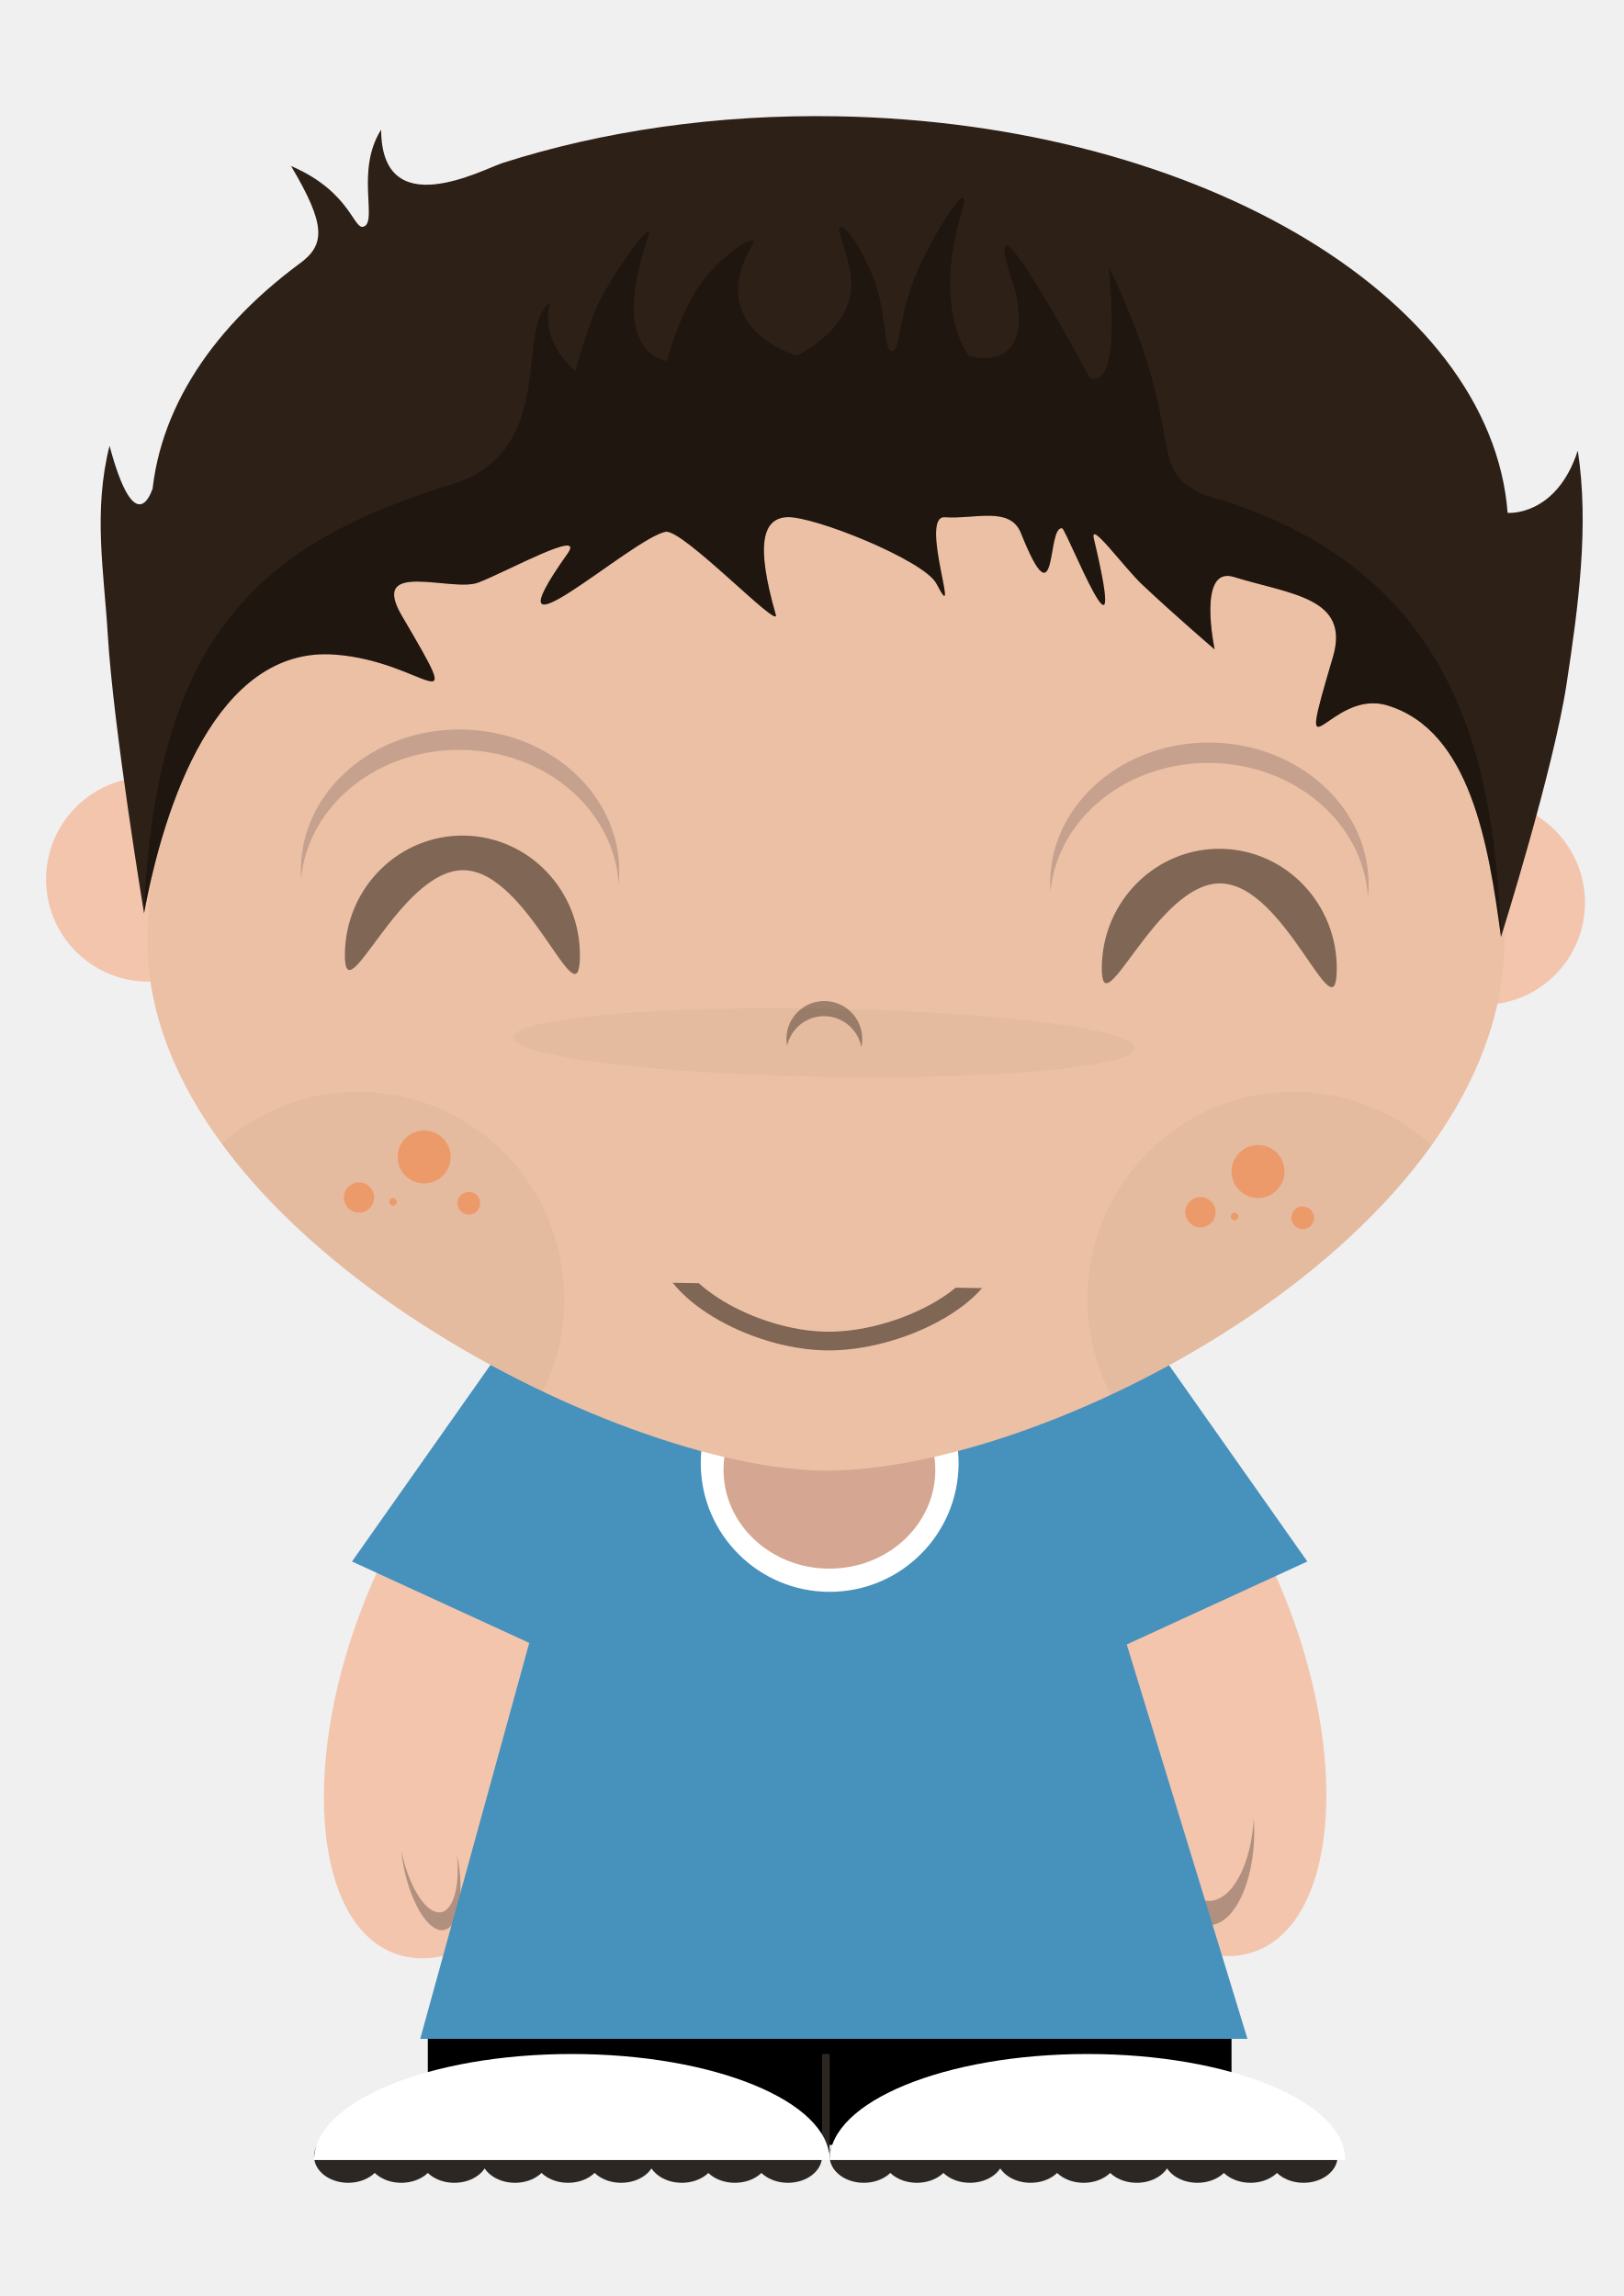
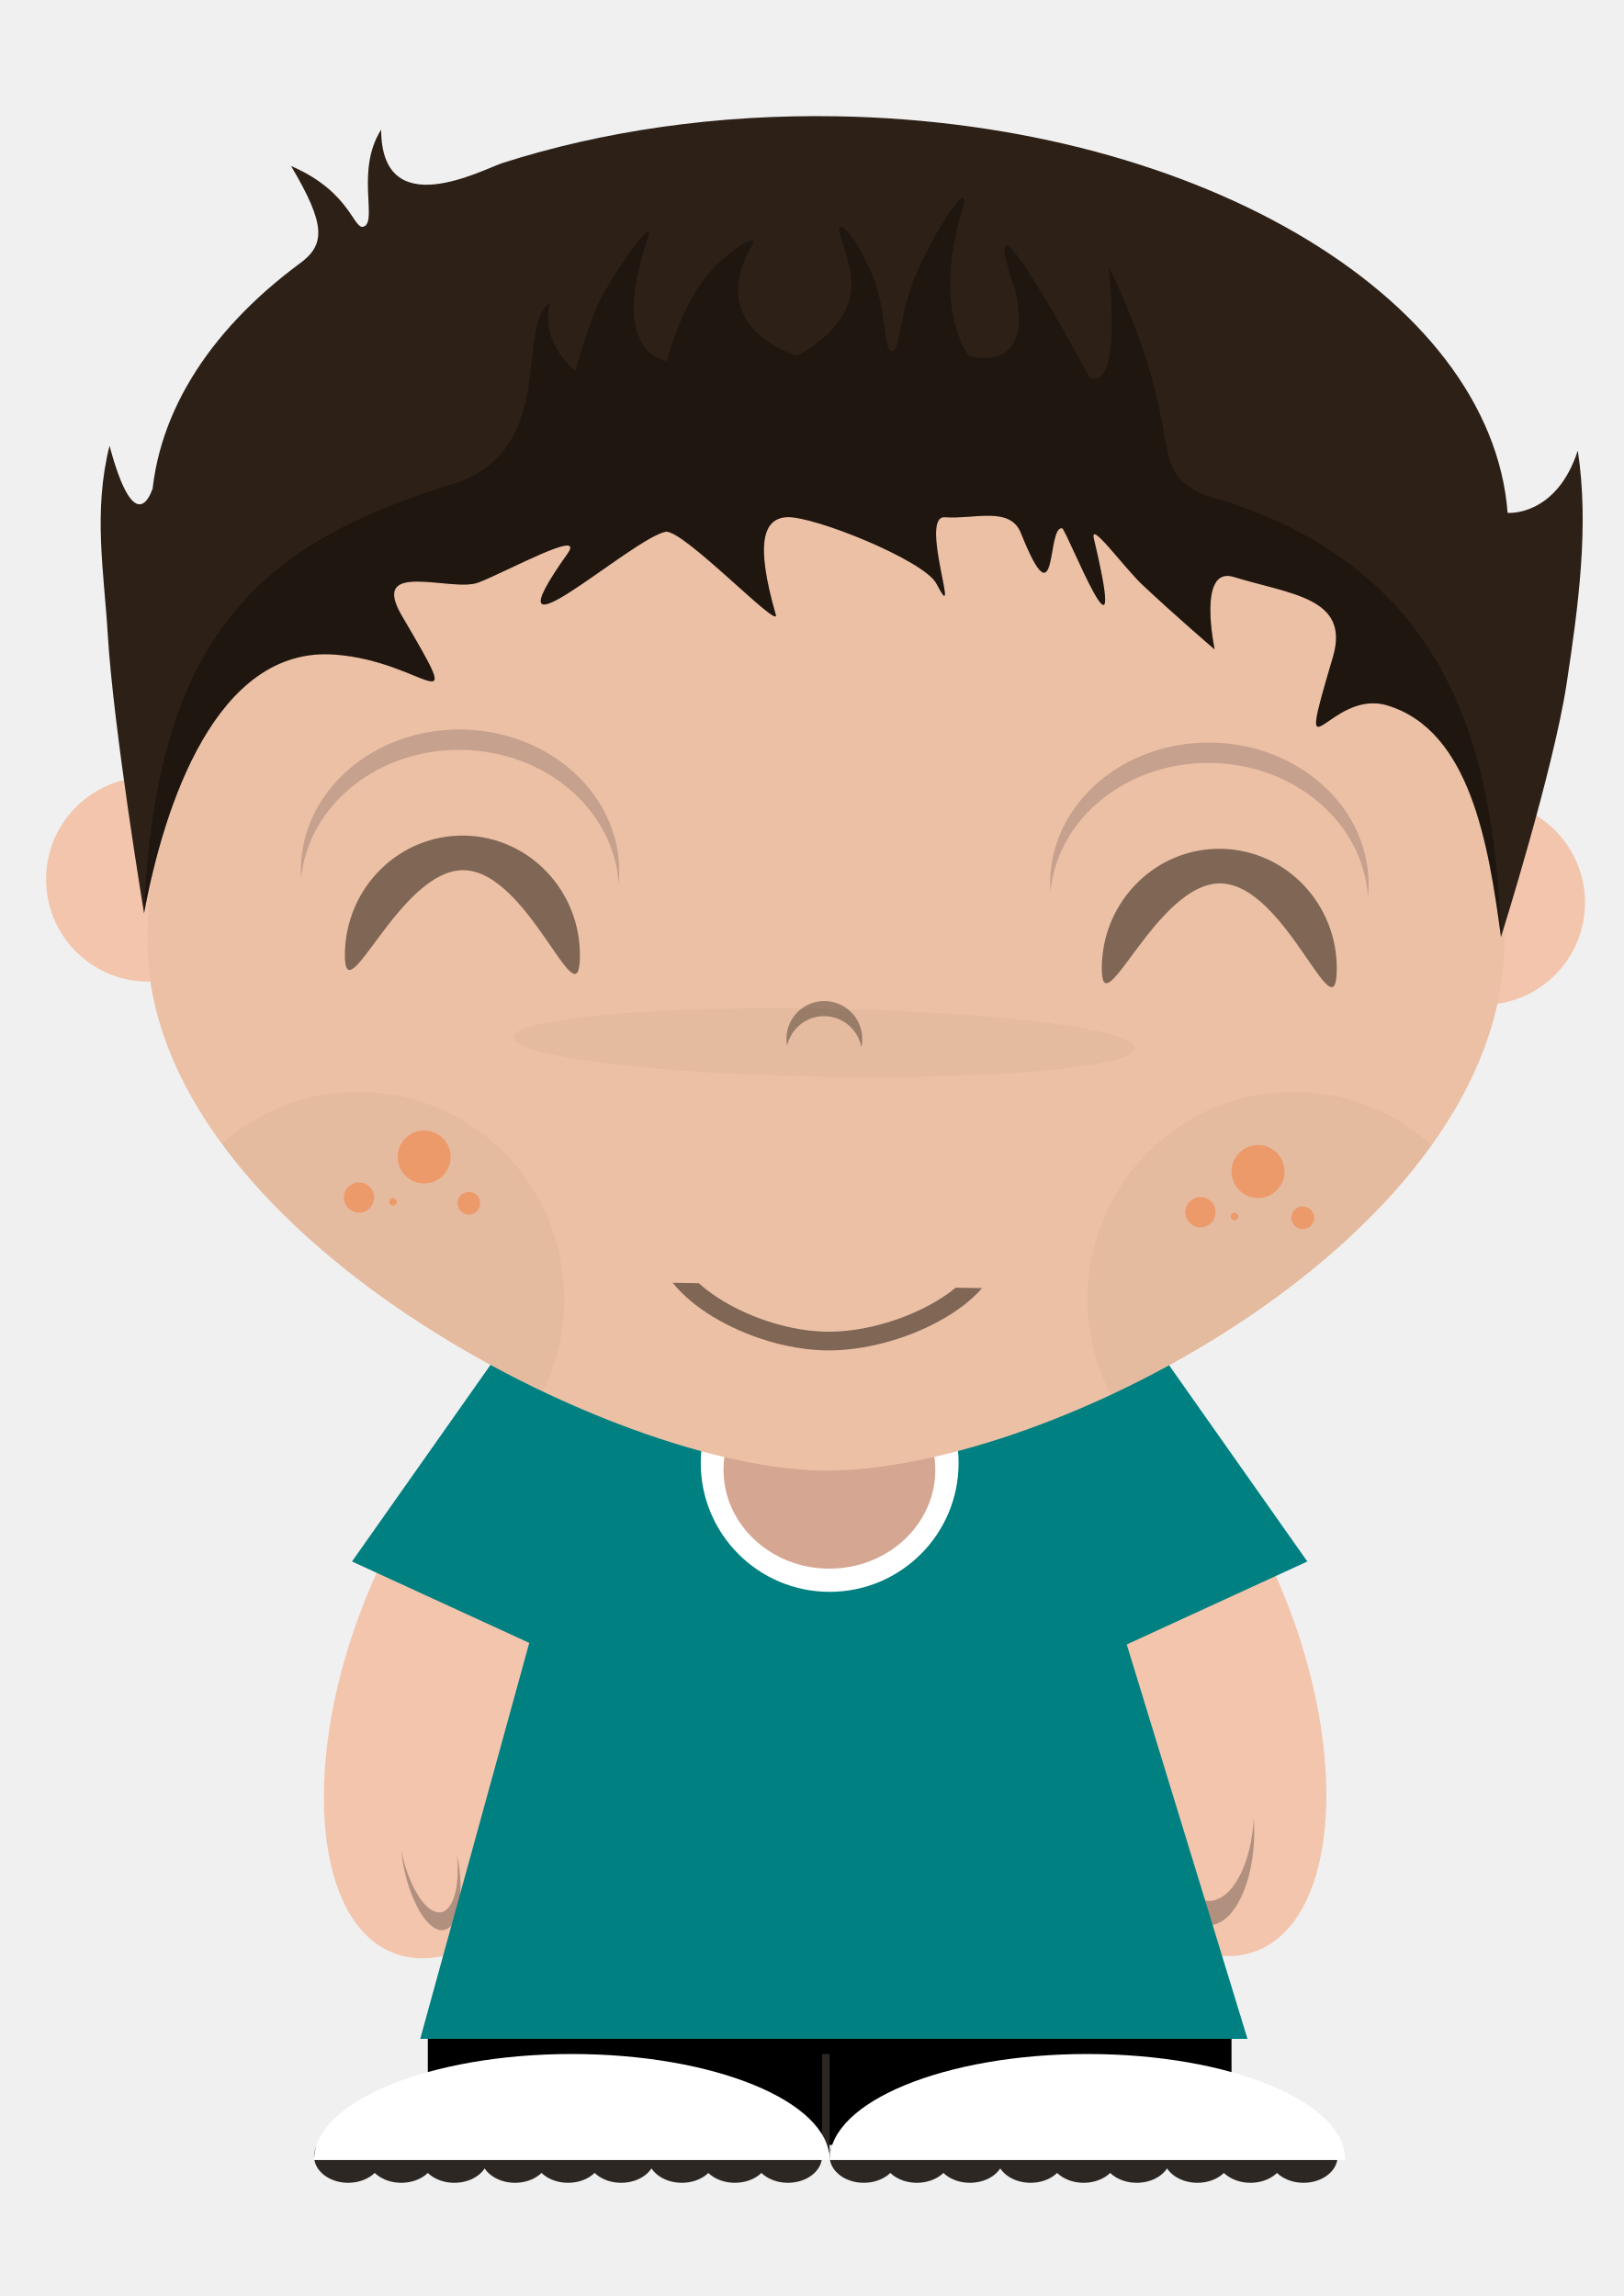
<svg xmlns="http://www.w3.org/2000/svg" width="210mm" height="297mm" viewBox="0 0 744.094 1052.362" id="svg5685" version="1.1">
  <defs id="defs5687" />
  <g id="layer1">
    <g id="g6443">
      <path style="fill:#f3c5ad;stroke:none" id="bezier2-3" d="m 279.44,631.904 c 35.95,13.457 43.003,83.309 15.732,156.054 C 267.933,860.703 216.674,908.777 180.756,895.32 144.806,881.863 137.753,811.979 165.024,739.266 192.263,666.521 243.523,618.447 279.44,631.904 Z m 0,0" />
      <path style="fill:#000000;stroke:none" id="bezier-0" d="m 196.058,927.534 0,55.583 368.309,0 0,-55.583 -368.309,0 z m 0,0" />
      <path style="fill:#1a1718;fill-opacity:0.3;stroke:none" id="bezier3-3" d="m 200.915,876.522 c -6.531,-0.428 -13.803,-12.783 -17.044,-28.372 0.132,1.347 0.308,2.706 0.529,4.076 2.704,17.467 10.663,32.012 17.779,32.481 7.144,0.453 10.67,-13.308 7.967,-30.776 -0.237,-1.399 -0.486,-2.754 -0.763,-4.093 1.605,15.475 -1.936,27.112 -8.467,26.683 l 0,0 z m 0,0" />
      <path style="fill:#f3c5ad;stroke:none" id="bezier4-9" d="m 476.8,630.898 c -35.95,13.457 -43.003,83.309 -15.732,156.054 27.239,72.745 78.498,120.819 114.416,107.362 35.95,-13.457 43.003,-83.342 15.732,-156.054 C 563.977,665.516 512.717,617.441 476.8,630.898 Z m 0,0" />
      <path style="fill:#1a1718;fill-opacity:0.3;stroke:none" id="bezier5-3" d="m 553.965,871.269 c -10.629,0 -19.34,-16.317 -20.673,-37.478 -0.13,1.82 -0.195,3.673 -0.195,5.558 0,23.793 9.329,43.068 20.835,43.068 11.507,0 20.868,-19.275 20.868,-43.068 0,-1.885 -0.098,-3.738 -0.228,-5.558 -1.3,21.128 -10.044,37.478 -20.608,37.478 l 0,0 z m 0,0" />
-       <path id="bezier6-1" d="m 599.114,715.703 -63.579,-90.265 -51.227,23.533 -4.551,-14.855 -204.486,0 -3.51,12.872 -46.871,-21.55 -63.579,90.265 81.229,37.315 -49.959,181.473 379.1,0 -55.323,-180.758 82.756,-38.03 z m 0,0" style="fill:#4791bd;fill-opacity:1;stroke:none" />
+       <path id="bezier6-1" d="m 599.114,715.703 -63.579,-90.265 -51.227,23.533 -4.551,-14.855 -204.486,0 -3.51,12.872 -46.871,-21.55 -63.579,90.265 81.229,37.315 -49.959,181.473 379.1,0 -55.323,-180.758 82.756,-38.03 z m 0,0" style="fill:#008080;fill-opacity:1;stroke:none" />
      <path style="fill:#ffffff;stroke:none" id="bezier7-0" d="m 380.196,729.614 c 32.635,0 59.093,-26.426 59.093,-59.028 0,-32.602 -26.459,-59.028 -59.093,-59.028 -32.602,0 -59.061,26.426 -59.061,59.028 0,32.602 26.459,59.028 59.061,59.028 z m 0,0" />
      <path style="fill:#d5a691;stroke:none" id="bezier8-1" d="m 380.099,718.985 c 26.816,0 48.529,-20.283 48.529,-45.279 0,-24.996 -21.713,-45.246 -48.529,-45.246 -26.816,0 -48.529,20.25 -48.529,45.246 0,24.996 21.713,45.279 48.529,45.279 z m 0,0" />
      <path style="fill:#2c2723;stroke:none" id="bezier18-1" d="m 376.718,941.446 0,45.149 3.478,0 0,-45.149 -3.478,0 z m 0,0" />
      <path style="fill:#2c2723;stroke:none" id="bezier30-5" d="m 159.556,1000.475 c 8.646,0 15.635,-5.428 15.635,-12.157 0,-6.696 -6.988,-12.157 -15.635,-12.157 -8.614,0 -15.635,5.461 -15.635,12.157 0,6.728 7.021,12.157 15.635,12.157 z m 0,0" />
      <path style="fill:#2c2723;stroke:none" id="bezier31-9" d="m 183.901,1000.475 c 8.614,0 15.635,-5.428 15.635,-12.157 0,-6.696 -7.021,-12.157 -15.635,-12.157 -8.646,0 -15.635,5.461 -15.635,12.157 0,6.728 6.988,12.157 15.635,12.157 z m 0,0" />
      <path style="fill:#2c2723;stroke:none" id="bezier32-9" d="m 208.215,1000.475 c 8.646,0 15.635,-5.428 15.635,-12.157 0,-6.696 -6.988,-12.157 -15.635,-12.157 -8.646,0 -15.635,5.461 -15.635,12.157 0,6.728 6.988,12.157 15.635,12.157 z m 0,0" />
      <path style="fill:#2c2723;stroke:none" id="bezier33-8" d="m 236.006,1000.475 c 8.646,0 15.635,-5.428 15.635,-12.157 0,-6.696 -6.988,-12.157 -15.635,-12.157 -8.646,0 -15.635,5.461 -15.635,12.157 0,6.728 6.988,12.157 15.635,12.157 z m 0,0" />
      <path style="fill:#2c2723;stroke:none" id="bezier34-7" d="m 260.32,1000.475 c 8.646,0 15.635,-5.428 15.635,-12.157 0,-6.696 -6.988,-12.157 -15.635,-12.157 -8.614,0 -15.635,5.461 -15.635,12.157 0,6.728 7.021,12.157 15.635,12.157 z m 0,0" />
      <path style="fill:#2c2723;stroke:none" id="bezier35-5" d="m 284.665,1000.475 c 8.614,0 15.635,-5.428 15.635,-12.157 0,-6.696 -7.021,-12.157 -15.635,-12.157 -8.646,0 -15.635,5.461 -15.635,12.157 0,6.728 6.988,12.157 15.635,12.157 z m 0,0" />
      <path style="fill:#2c2723;stroke:none" id="bezier36-3" d="m 312.457,1000.475 c 8.646,0 15.635,-5.428 15.635,-12.157 0,-6.696 -6.988,-12.157 -15.635,-12.157 -8.646,0 -15.635,5.461 -15.635,12.157 0,6.728 6.988,12.157 15.635,12.157 z m 0,0" />
      <path style="fill:#2c2723;stroke:none" id="bezier37-3" d="m 336.77,1000.475 c 8.646,0 15.635,-5.428 15.635,-12.157 0,-6.696 -6.988,-12.157 -15.635,-12.157 -8.646,0 -15.635,5.461 -15.635,12.157 0,6.728 6.988,12.157 15.635,12.157 z m 0,0" />
      <path style="fill:#2c2723;stroke:none" id="bezier38-7" d="m 361.084,1000.475 c 8.646,0 15.635,-5.428 15.635,-12.157 0,-6.696 -6.988,-12.157 -15.635,-12.157 -8.614,0 -15.635,5.461 -15.635,12.157 0,6.728 7.021,12.157 15.635,12.157 z m 0,0" />
      <path style="fill:#2c2723;stroke:none" id="bezier39-5" d="m 395.831,1000.475 c 8.646,0 15.635,-5.428 15.635,-12.157 0,-6.696 -6.988,-12.157 -15.635,-12.157 -8.614,0 -15.635,5.461 -15.635,12.157 0,6.728 7.021,12.157 15.635,12.157 z m 0,0" />
      <path style="fill:#2c2723;stroke:none" id="bezier40-1" d="m 420.177,1000.475 c 8.614,0 15.635,-5.428 15.635,-12.157 0,-6.696 -7.021,-12.157 -15.635,-12.157 -8.646,0 -15.635,5.461 -15.635,12.157 0,6.728 6.988,12.157 15.635,12.157 z m 0,0" />
      <path style="fill:#2c2723;stroke:none" id="bezier41-6" d="m 444.49,1000.475 c 8.646,0 15.635,-5.428 15.635,-12.157 0,-6.696 -6.988,-12.157 -15.635,-12.157 -8.646,0 -15.635,5.461 -15.635,12.157 0,6.728 6.988,12.157 15.635,12.157 z m 0,0" />
      <path style="fill:#2c2723;stroke:none" id="bezier42-5" d="m 472.281,1000.475 c 8.646,0 15.635,-5.428 15.635,-12.157 0,-6.696 -6.988,-12.157 -15.635,-12.157 -8.646,0 -15.635,5.461 -15.635,12.157 0,6.728 6.988,12.157 15.635,12.157 z m 0,0" />
      <path style="fill:#2c2723;stroke:none" id="bezier43-0" d="m 496.595,1000.475 c 8.646,0 15.635,-5.428 15.635,-12.157 0,-6.696 -6.988,-12.157 -15.635,-12.157 -8.614,0 -15.635,5.461 -15.635,12.157 0,6.728 7.021,12.157 15.635,12.157 z m 0,0" />
      <path style="fill:#2c2723;stroke:none" id="bezier44-1" d="m 520.941,1000.475 c 8.614,0 15.635,-5.428 15.635,-12.157 0,-6.696 -7.021,-12.157 -15.635,-12.157 -8.646,0 -15.635,5.461 -15.635,12.157 0,6.728 6.988,12.157 15.635,12.157 z m 0,0" />
      <path style="fill:#2c2723;stroke:none" id="bezier45-2" d="m 548.732,1000.475 c 8.614,0 15.635,-5.428 15.635,-12.157 0,-6.696 -7.021,-12.157 -15.635,-12.157 -8.646,0 -15.635,5.461 -15.635,12.157 0,6.728 6.988,12.157 15.635,12.157 z m 0,0" />
      <path style="fill:#2c2723;stroke:none" id="bezier46-9" d="m 573.045,1000.475 c 8.646,0 15.635,-5.428 15.635,-12.157 0,-6.696 -6.988,-12.157 -15.635,-12.157 -8.646,0 -15.635,5.461 -15.635,12.157 0,6.728 6.988,12.157 15.635,12.157 z m 0,0" />
      <path style="fill:#2c2723;stroke:none" id="bezier47-9" d="m 597.359,1000.475 c 8.646,0 15.635,-5.428 15.635,-12.157 0,-6.696 -6.988,-12.157 -15.635,-12.157 -8.614,0 -15.635,5.461 -15.635,12.157 0,6.728 7.021,12.157 15.635,12.157 z m 0,0" />
      <path style="fill:#ffffff;stroke:none" id="bezier49-0" d="m 262.075,941.446 c -65.269,0 -118.154,21.746 -118.154,48.594 l 236.275,0 c 0,-26.849 -52.885,-48.594 -118.121,-48.594 l 0,0 z m 0,0" />
      <path style="fill:#ffffff;stroke:none" id="bezier50-0" d="m 498.35,941.446 c -65.237,0 -118.154,21.746 -118.154,48.594 l 236.275,0 c 0,-26.849 -52.885,-48.594 -118.121,-48.594 l 0,0 z m 0,0" />
    </g>
    <g id="g6417">
      <path style="fill:#f3c5ad;stroke:none" id="bezier9-4" d="m 67.191,449.922 c 25.902,0.452 47.263,-20.176 47.715,-46.046 0.452,-25.902 -20.176,-47.263 -46.078,-47.715 -25.902,-0.452 -47.263,20.176 -47.715,46.078 -0.452,25.87 20.177,47.231 46.079,47.683 z m 0,0" />
      <path style="fill:#f3c5ad;stroke:none" id="bezier10-5" d="m 678.637,460.595 c 25.902,0.452 47.263,-20.176 47.715,-46.046 0.452,-25.902 -20.176,-47.263 -46.078,-47.715 -25.902,-0.452 -47.263,20.176 -47.715,46.078 -0.452,25.87 20.177,47.231 46.079,47.683 z m 0,0" />
      <path id="bezier11-6" d="m 378.473,674.064 c 104.889,-0.007 310.971,-108.858 310.971,-243.101 0,-134.244 -139.217,-243.069 -310.971,-243.069 -171.754,0 -310.971,108.825 -310.971,243.069 0,134.244 215.252,243.107 310.971,243.101 z" style="fill:#ebc0a5;fill-opacity:1;stroke:none" />
      <path style="fill:#0a0a0a;fill-opacity:0.031;stroke:none" d="m 592.776,500.426 c -52.17,0 -94.428,42.518 -94.428,94.98 0,15.847 3.917,30.748 10.742,43.881 56.697,-26.513 112.761,-66.544 146.969,-114.35 -16.745,-15.221 -38.922,-24.512 -63.282,-24.512 z" id="bezier29-2" />
      <path style="fill:#0a0a0a;fill-opacity:0.031;stroke:none" d="m 164.173,500.426 c -23.987,0 -45.868,8.999 -62.52,23.807 34.664,47.208 91.057,86.867 147.038,113.512 6.329,-12.749 9.904,-27.118 9.904,-42.338 0,-52.462 -42.285,-94.98 -94.422,-94.98 z" id="bezier28-4" />
      <path id="bezier12-3" d="m 265.756,438.759 c -0.529,30.322 -23.434,-39.388 -53.172,-39.907 -29.737,-0.519 -55.061,68.349 -54.532,38.027 0.528,-30.257 25.072,-54.406 54.809,-53.887 29.737,0.519 53.423,25.51 52.895,55.767 l 0,0 z m 0,0" style="opacity:0.65;fill:#2d2017;fill-opacity:0.863;stroke:none;stroke-width:8.573;stroke-miterlimit:4;stroke-dasharray:none" />
      <path id="bezier13-5" d="m 612.596,444.813 c -0.529,30.322 -23.434,-39.388 -53.172,-39.907 -29.737,-0.519 -55.029,68.35 -54.499,38.028 0.528,-30.257 25.039,-54.406 54.776,-53.887 29.737,0.519 53.423,25.51 52.895,55.767 l 0,0 z m 0,0" style="opacity:0.65;fill:#2d2017;fill-opacity:0.863;stroke:none;stroke-width:8.573;stroke-miterlimit:4;stroke-dasharray:none" />
      <path id="bezier14-7" d="m 555.186,349.696 c 38.512,0.672 69.574,27.71 71.685,61.361 0.157,-1.525 0.281,-3.083 0.309,-4.643 0.625,-35.782 -31.531,-65.342 -71.831,-66.045 -40.267,-0.703 -73.468,27.716 -74.092,63.498 -0.027,1.56 0.043,3.122 0.146,4.651 3.283,-33.525 35.271,-59.494 73.783,-58.822 l 0,0 z m 0,0" style="opacity:0.65;fill:#b29080;fill-opacity:1;stroke:none;stroke-width:8.573;stroke-miterlimit:4;stroke-dasharray:none" />
      <path id="bezier15-4" d="m 211.792,343.702 c 38.544,0.673 69.607,27.71 71.718,61.362 0.124,-1.526 0.249,-3.084 0.276,-4.644 0.625,-35.782 -31.531,-65.342 -71.831,-66.045 -40.267,-0.703 -73.435,27.717 -74.06,63.499 -0.027,1.56 0.011,3.121 0.114,4.651 3.283,-33.525 35.271,-59.494 73.783,-58.822 l 0,0 z m 0,0" style="opacity:0.65;fill:#b29080;fill-opacity:1;stroke:none;stroke-width:8.573;stroke-miterlimit:4;stroke-dasharray:none" />
      <path id="bezier16-3" d="m 69.499,245.055 c -0.234,-3.353 -0.338,-6.735 -0.279,-10.115 0.757,-43.354 25.991,-82.836 67.689,-113.837 12.389,-8.807 12.548,-17.908 -3.531,-45.02 28.058,12.079 28.651,30.391 33.641,27.617 5.786,-2.92 -4.011,-25.951 7.655,-44.283 0.122,43.51 46.413,18.26 55.796,15.238 45.376,-14.487 97.56,-22.322 153.005,-21.354 168.543,2.942 304.316,85.968 307.695,186.676 L 69.777,229.13 Z" style="fill:#2d2017;fill-opacity:1;stroke:none" />
      <path id="bezier17-7" d="M 691.254,235.069 69.798,224.222 c 0,0 -7.579,24.953 -19.603,-19.903 -7.582,30.261 -2.54,57.695 -0.812,86.467 2.576,42.896 16.632,127.841 16.632,127.841 9.074,-49.044 32.876,-122.52 87.257,-118.612 41.857,3.008 61.764,34.817 30.932,-17.691 -15.397,-26.222 22.843,-10.699 34.948,-15.305 13.202,-5.024 49.393,-25.168 40.962,-13.285 -40.204,56.67 29.681,-7.325 44.944,-9.994 7.874,-1.377 52.669,45.669 50.443,37.944 -9.508,-32.988 -5.635,-43.919 4.928,-44.64 12.021,-0.821 63.172,19.805 68.7,30.447 11.849,22.808 -8.2,-31.277 3.863,-30.423 13.69,0.969 29.899,-5.189 34.868,7.257 17.103,42.842 11.663,-3.707 18.92,-2.168 1.934,0.41 31.296,75.487 14.518,4.845 -2.151,-9.056 13.695,12.994 22.239,21.034 15.771,14.839 33.095,29.611 33.095,29.611 0,0 -8.191,-38.439 8.808,-33.201 26.071,8.034 53.497,9.383 45.386,36.755 -18.167,61.309 -1.994,13.897 25.055,22.153 37.899,11.568 46.319,63.742 51.982,106.128 0,0 24.079,-76.617 30.08,-116.163 5.346,-35.233 10.404,-72.472 5.109,-106.787 -9.818,30.157 -31.795,28.538 -31.795,28.538 z" style="fill:#2d2017;fill-opacity:1;stroke:none" />
      <path id="bezier19-4" d="m 377.933,465.749 c 8.417,0.147 15.333,6.249 16.787,14.207 0.247,-1.134 0.397,-2.269 0.418,-3.471 0.167,-9.587 -7.464,-17.49 -17.084,-17.658 -9.587,-0.167 -17.49,7.464 -17.658,17.052 -0.021,1.202 0.089,2.342 0.297,3.484 1.731,-7.902 8.855,-13.759 17.24,-13.613 l 0,0 z m 0,0" style="opacity:0.65;fill:#2d2017;fill-opacity:0.627;stroke:none;stroke-width:8.573;stroke-miterlimit:4;stroke-dasharray:none" />
      <path style="fill:#f6742c;fill-opacity:0.455;stroke:none" id="bezier20-5" d="m 576.313,549.12 c 6.727,0.117 12.25,-5.248 12.367,-11.943 0.117,-6.727 -5.215,-12.25 -11.943,-12.367 -6.727,-0.117 -12.25,5.215 -12.367,11.943 -0.117,6.695 5.215,12.25 11.943,12.367 z m 0,0" />
      <path style="fill:#f6742c;fill-opacity:0.455;stroke:none" id="bezier21-7" d="m 596.903,563.361 c 2.892,0.051 5.273,-2.249 5.323,-5.109 0.051,-2.892 -2.249,-5.241 -5.142,-5.291 -2.86,-0.05 -5.24,2.217 -5.291,5.109 -0.05,2.86 2.249,5.241 5.109,5.291 z m 0,0" />
      <path style="fill:#f6742c;fill-opacity:0.455;stroke:none" id="bezier22-3" d="m 550.006,562.542 c 3.835,0.067 7.009,-2.999 7.076,-6.834 0.067,-3.835 -2.999,-6.977 -6.834,-7.044 -3.835,-0.067 -7.009,2.966 -7.076,6.801 -0.067,3.835 2.999,7.009 6.833,7.076 z m 0,0" />
      <path style="fill:#f6742c;fill-opacity:0.455;stroke:none" id="bezier23-6" d="m 565.699,559.338 c 0.975,0.017 1.769,-0.749 1.785,-1.692 0.017,-0.975 -0.749,-1.769 -1.724,-1.786 -0.942,-0.016 -1.736,0.75 -1.753,1.725 -0.016,0.942 0.75,1.736 1.692,1.753 z m 0,0" />
      <path style="fill:#f6742c;fill-opacity:0.455;stroke:none" id="bezier24-8" d="m 194.151,542.449 c 6.727,0.117 12.25,-5.248 12.367,-11.943 0.117,-6.727 -5.215,-12.25 -11.943,-12.367 -6.695,-0.117 -12.25,5.215 -12.367,11.943 -0.117,6.695 5.248,12.25 11.943,12.367 z m 0,0" />
      <path style="fill:#f6742c;fill-opacity:0.455;stroke:none" id="bezier25-5" d="m 214.773,556.691 c 2.86,0.05 5.241,-2.249 5.291,-5.109 0.051,-2.892 -2.249,-5.241 -5.109,-5.291 -2.892,-0.051 -5.273,2.216 -5.323,5.109 -0.05,2.86 2.249,5.241 5.142,5.291 z m 0,0" />
      <path style="fill:#f6742c;fill-opacity:0.455;stroke:none" id="bezier26-6" d="m 164.399,555.811 c 3.835,0.067 6.977,-2.999 7.044,-6.834 0.067,-3.835 -2.967,-6.976 -6.802,-7.043 -3.835,-0.067 -7.009,2.966 -7.076,6.801 -0.067,3.835 2.999,7.009 6.833,7.076 z m 0,0" />
      <path style="fill:#f6742c;fill-opacity:0.455;stroke:none" id="bezier27-4" d="m 180.092,552.607 c 0.942,0.016 1.736,-0.75 1.753,-1.692 0.017,-0.975 -0.749,-1.769 -1.692,-1.785 -0.975,-0.017 -1.769,0.749 -1.786,1.724 -0.017,0.942 0.75,1.736 1.725,1.753 z m 0,0" />
      <path id="bezier48-0" d="m 377.447,493.536 c 78.681,1.373 142.568,-4.501 142.718,-13.146 0.15,-8.612 -63.492,-16.713 -142.173,-18.086 -78.649,-1.373 -142.535,4.502 -142.685,13.114 -0.151,8.645 63.491,16.745 142.14,18.118 z m 0,0" style="fill:#191919;fill-opacity:0.031;stroke:none" />
      <path style="fill:#000000;fill-opacity:0.31;stroke:none" d="m 552.244,226.927 c -28.864,-12.391 -6.008,-24.981 -44.173,-104.762 6.024,61.59 -8.828,50.76 -8.828,50.76 0,0 -9.477,-17.691 -19.083,-33.942 -13.682,-23.146 -27.625,-43.369 -14.809,-5.378 8.684,38.796 -21.311,29.485 -21.311,29.485 0,0 -16.995,-20.835 -3.25,-66.295 5.186,-17.036 -10.043,4.602 -19.842,26.228 -9.384,20.712 -8.185,37.956 -12.092,37.951 -3.24,-0.004 -2.982,-11.251 -5.485,-23.102 -3.875,-18.349 -17.425,-38.133 -18.846,-33.039 -0.51,1.83 4.263,12.153 5.44,21.848 2.867,23.63 -24.713,36.299 -24.713,36.299 0,0 -42.06,-11.681 -21.267,-49.473 6.251,-8.769 -12.49,1.63 -23.03,16.82 -10.374,14.95 -15.221,35.072 -15.221,35.072 0,0 -27.604,-2.064 -8.69,-56.861 3.305,-9.576 -13.137,12.042 -22.248,29.335 -5.024,10.074 -11.105,32.105 -11.105,32.105 0,0 -16.731,-12.717 -11.558,-31.38 -16.126,11.049 3.383,64.932 -41.532,82.296 C 120.07,248.143 71.423,289.65 66.014,418.627 75.088,369.583 98.89,296.107 153.271,300.015 c 41.857,3.008 61.764,34.817 30.932,-17.691 -15.397,-26.222 22.843,-10.699 34.948,-15.305 13.202,-5.024 49.393,-25.168 40.962,-13.285 -40.204,56.67 29.681,-7.325 44.944,-9.994 7.874,-1.377 52.669,45.669 50.443,37.944 -9.508,-32.988 -5.635,-43.919 4.928,-44.64 12.021,-0.821 63.172,19.805 68.7,30.447 11.849,22.808 -8.2,-31.277 3.863,-30.423 13.69,0.969 29.899,-5.189 34.868,7.257 17.103,42.842 11.663,-3.707 18.92,-2.168 1.934,0.41 31.296,75.487 14.518,4.845 -2.151,-9.056 13.695,12.994 22.239,21.034 15.771,14.839 33.095,29.611 33.095,29.611 0,0 -8.191,-38.439 8.808,-33.201 26.071,8.034 53.497,9.383 45.386,36.755 -18.167,61.309 -1.994,13.897 25.055,22.153 37.899,11.568 46.319,63.742 51.982,106.128 C 684.829,353.082 670.292,260.165 552.244,226.927 Z" id="path4248-3" />
      <path style="opacity:0.65;fill:none;stroke:#2d2017;stroke-width:8.573;stroke-miterlimit:4;stroke-opacity:0.863;stroke-dasharray:none" d="m 453.939,571.636 c -0.388,22.213 -42.52,43.763 -75.875,43.014 -33.355,-0.749 -73.22,-23.429 -72.833,-45.61 0.391,-22.378 33.945,-39.87 75.06,-39.153 41.115,0.718 74.038,19.371 73.648,41.749 z" stroke-miterlimit="4" id="bezier52-0" />
      <path style="fill:#ebc0a5;fill-opacity:1;stroke:none" d="m 272.76,518.165 -1.207,69.152 211.93,3.699 1.207,-69.152 -211.93,-3.699 z m 0,0" id="bezier53-3" />
    </g>
  </g>
</svg>
